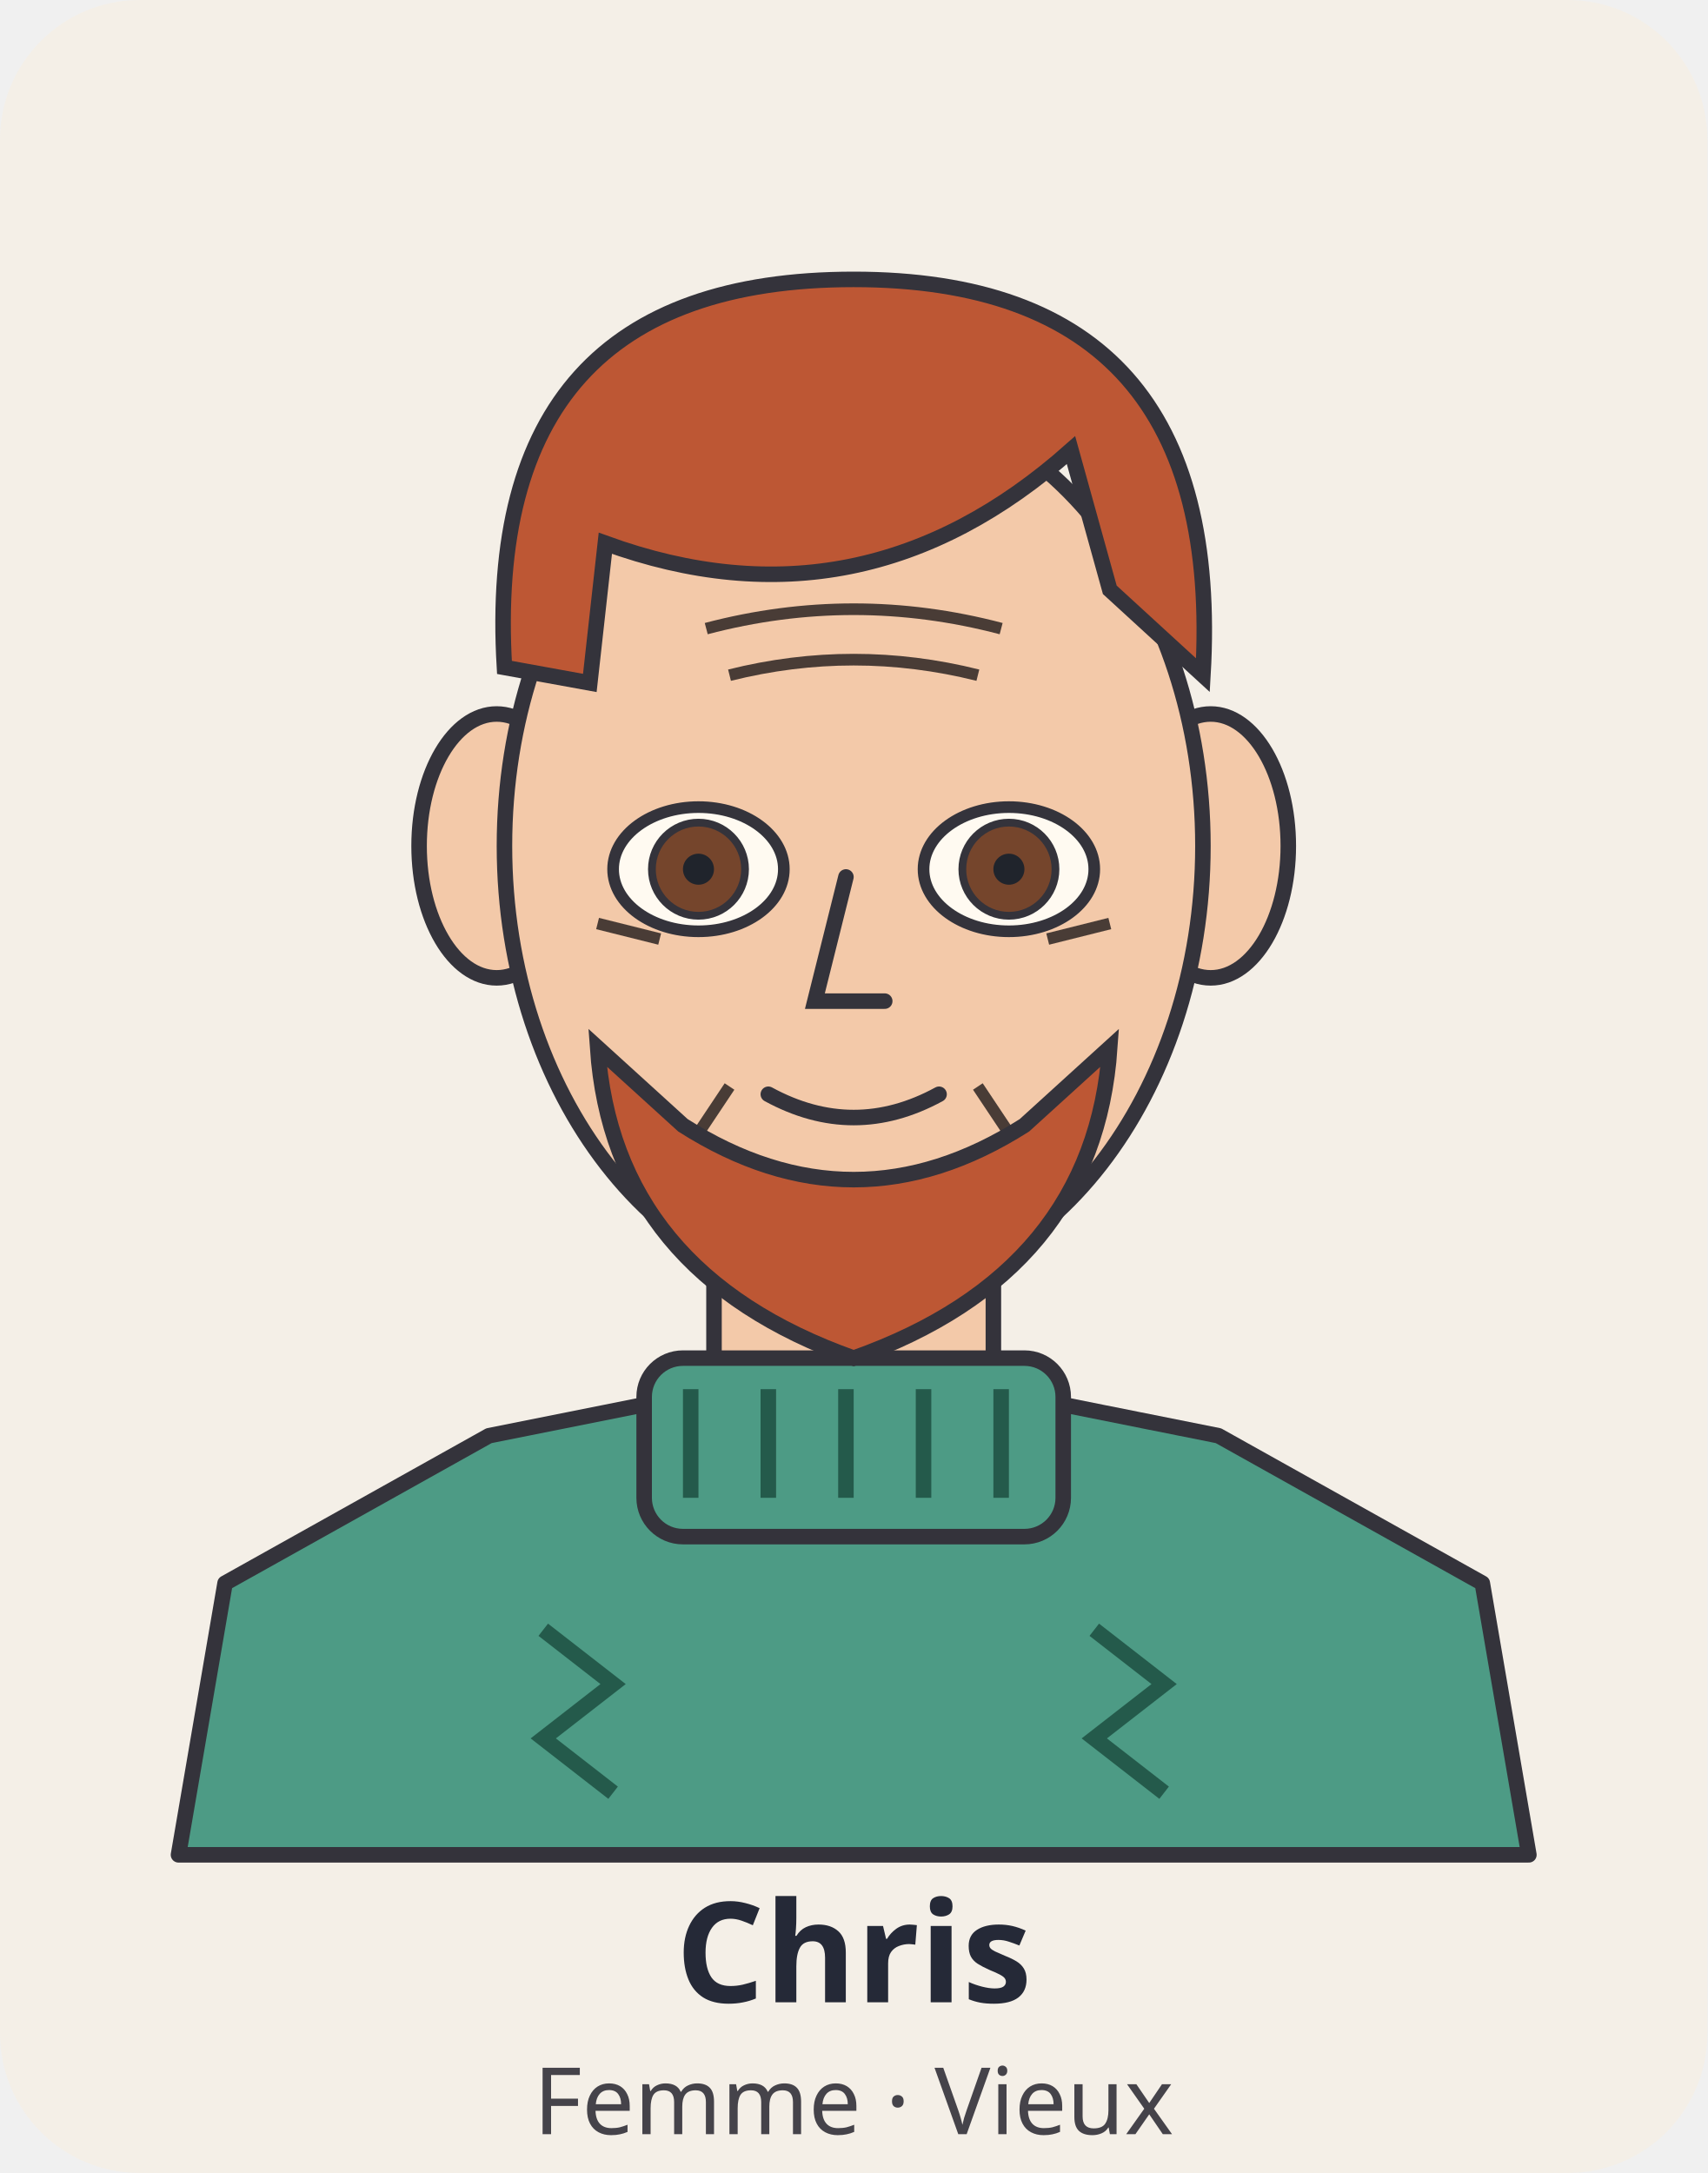
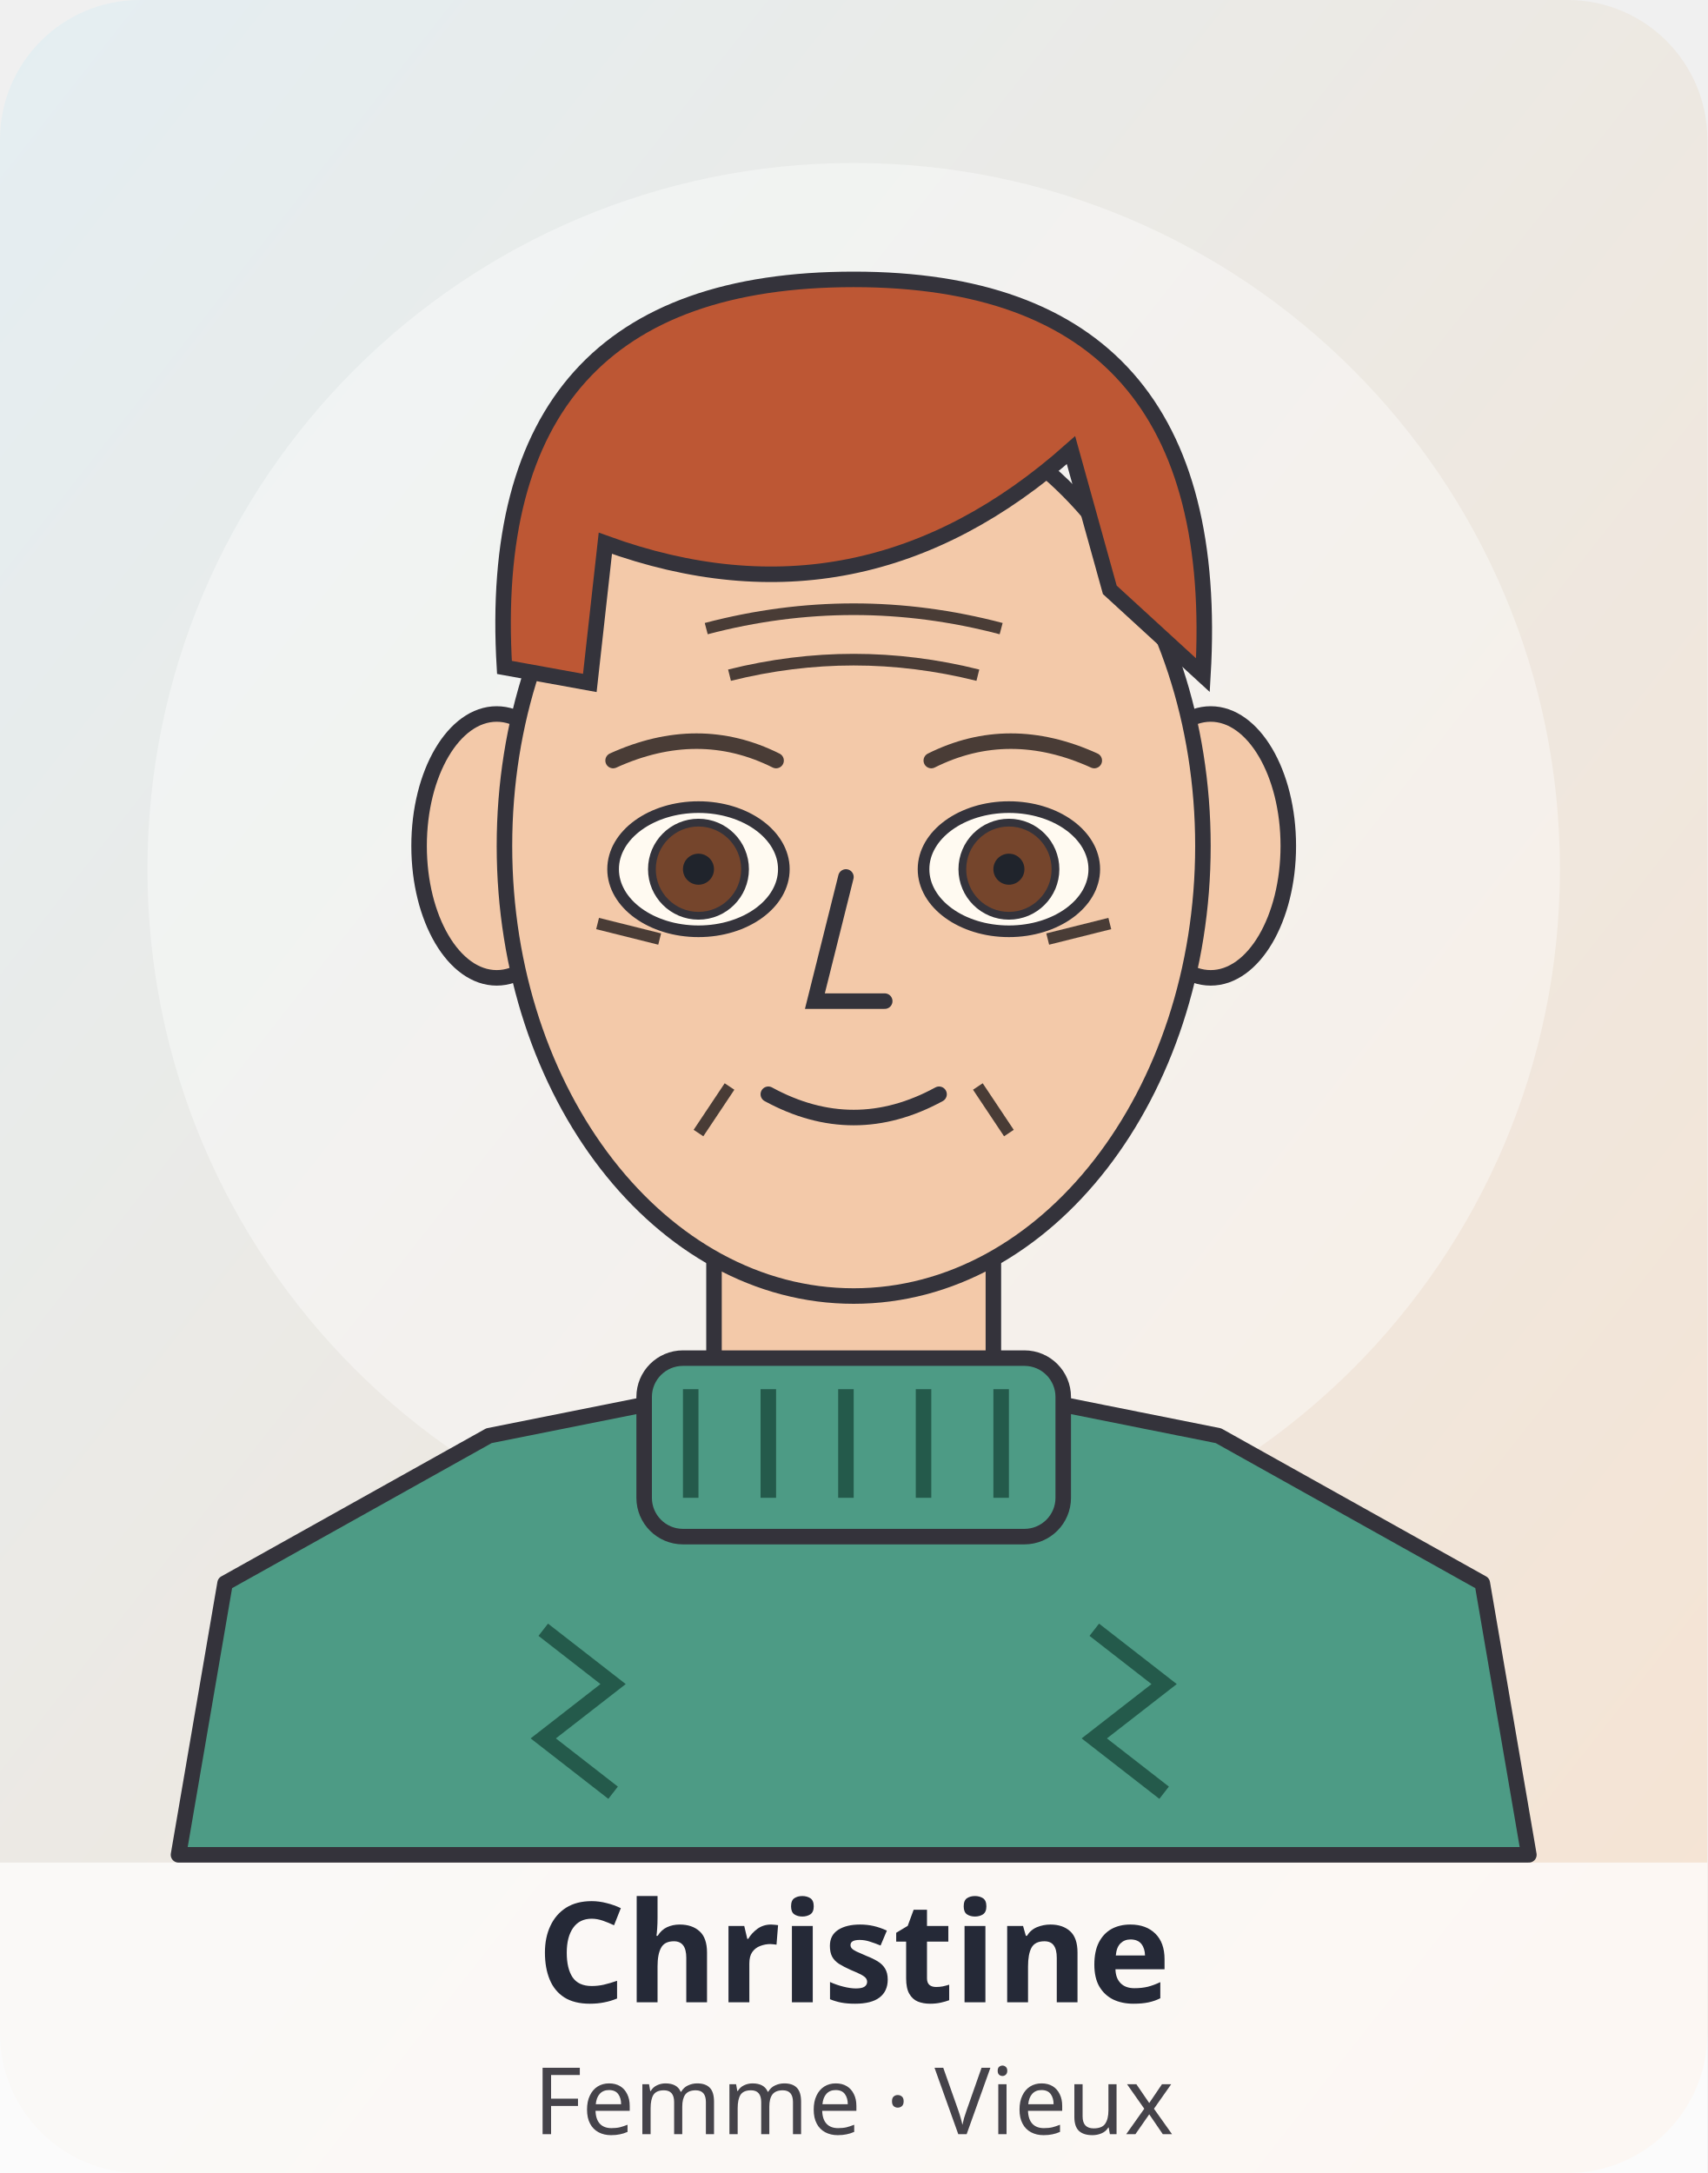
<svg xmlns="http://www.w3.org/2000/svg" viewBox="0 0 220 280" role="img" aria-labelledby="title-c19 desc-c19">
-   <rect width="220" height="280" rx="18" fill="#f4efe7" />
+   <defs>
+     <linearGradient id="fond-c19" x2="1" y2="1">
+       <stop stop-color="#e4eef2" />
+       <stop offset="1" stop-color="#f6e3d2" />
+     </linearGradient>
+   </defs>
+   <rect width="220" height="280" rx="18" fill="url(#fond-c19)" />
+   <circle cx="110" cy="112" r="91" fill="#fff" opacity=".38" />
+   <path d="M0 240 H220 V280 H0Z" fill="#fff" opacity=".72" />
  <path d="M92 153 V186 Q110 203 128 186 V153" fill="#f3c9a9" stroke="#34333b" stroke-width="2" />
  <path d="M83 181 L63 185 L29 204 L23 239 L197 239 L191 204 L157 185 L137 181Z" fill="#4d9b85" stroke="#34333b" stroke-width="2" stroke-linejoin="round" />
  <rect x="83" y="175" width="54" height="23" rx="5" fill="#4d9b85" stroke="#34333b" stroke-width="2" stroke-linejoin="round" />
  <path d="M89 179 V193 M99 179 V193 M109 179 V193 M119 179 V193 M129 179 V193 M70 210 L79 217 L70 224 L79 231 M141 210 L150 217 L141 224 L150 231" fill="none" stroke="#245a4b" stroke-width="2" />
  <g fill="#f3c9a9" stroke="#34333b" stroke-width="2">
    <ellipse cx="64" cy="109" rx="10" ry="17" />
    <ellipse cx="156" cy="109" rx="10" ry="17" />
    <ellipse cx="110" cy="109" rx="45" ry="58" />
  </g>
  <path d="M65 86 Q62 36 110 36 Q158 36 155 87 L143 76 L138 58 Q111 82 78 70 L76 88Z" fill="#bd5734" stroke="#34333b" stroke-width="2" />
  <path d="M91 81 Q110 76 129 81 M94 87 Q110 83 126 87 M77 119 L85 121 M143 119 L135 121 M90 146 L94 140 M130 146 L126 140" fill="none" stroke="#493c36" stroke-width="1.5" />
  <g fill="#fffaf1" stroke="#34333b" stroke-width="1.5">
    <ellipse cx="90" cy="112" rx="11" ry="8" />
    <ellipse cx="130" cy="112" rx="11" ry="8" />
  </g>
  <g fill="#75452c" stroke="#34333b" stroke-width="1">
    <circle cx="90" cy="112" r="6" />
    <circle cx="130" cy="112" r="6" />
  </g>
  <g fill="#20242c">
    <circle cx="90" cy="112" r="2" />
    <circle cx="130" cy="112" r="2" />
  </g>
+   <path d="M79 98 Q90 93 100 98 M120 98 Q130 93 141 98" fill="none" stroke="#493c36" stroke-width="2" stroke-linecap="round" />
  <path d="M109 113 L105 129 L114 129 M99 141 Q110 147 121 141" fill="none" stroke="#34333b" stroke-width="2" stroke-linecap="round" />
-   <path d="M77 135 Q79 164 110 175 Q141 164 143 135 L132 145 Q110 159 88 145Z" fill="#bd5734" stroke="#34333b" stroke-width="2" />
-   <text x="110" y="258" text-anchor="middle" font-family="sans-serif" font-size="18" font-weight="700" fill="#252937">Chris</text>
+   <text x="110" y="258" text-anchor="middle" font-family="sans-serif" font-size="18" font-weight="700" fill="#252937">Christine</text>
  <text x="110" y="275" text-anchor="middle" font-family="sans-serif" font-size="12" fill="#45434a">Femme · Vieux</text>
</svg>
